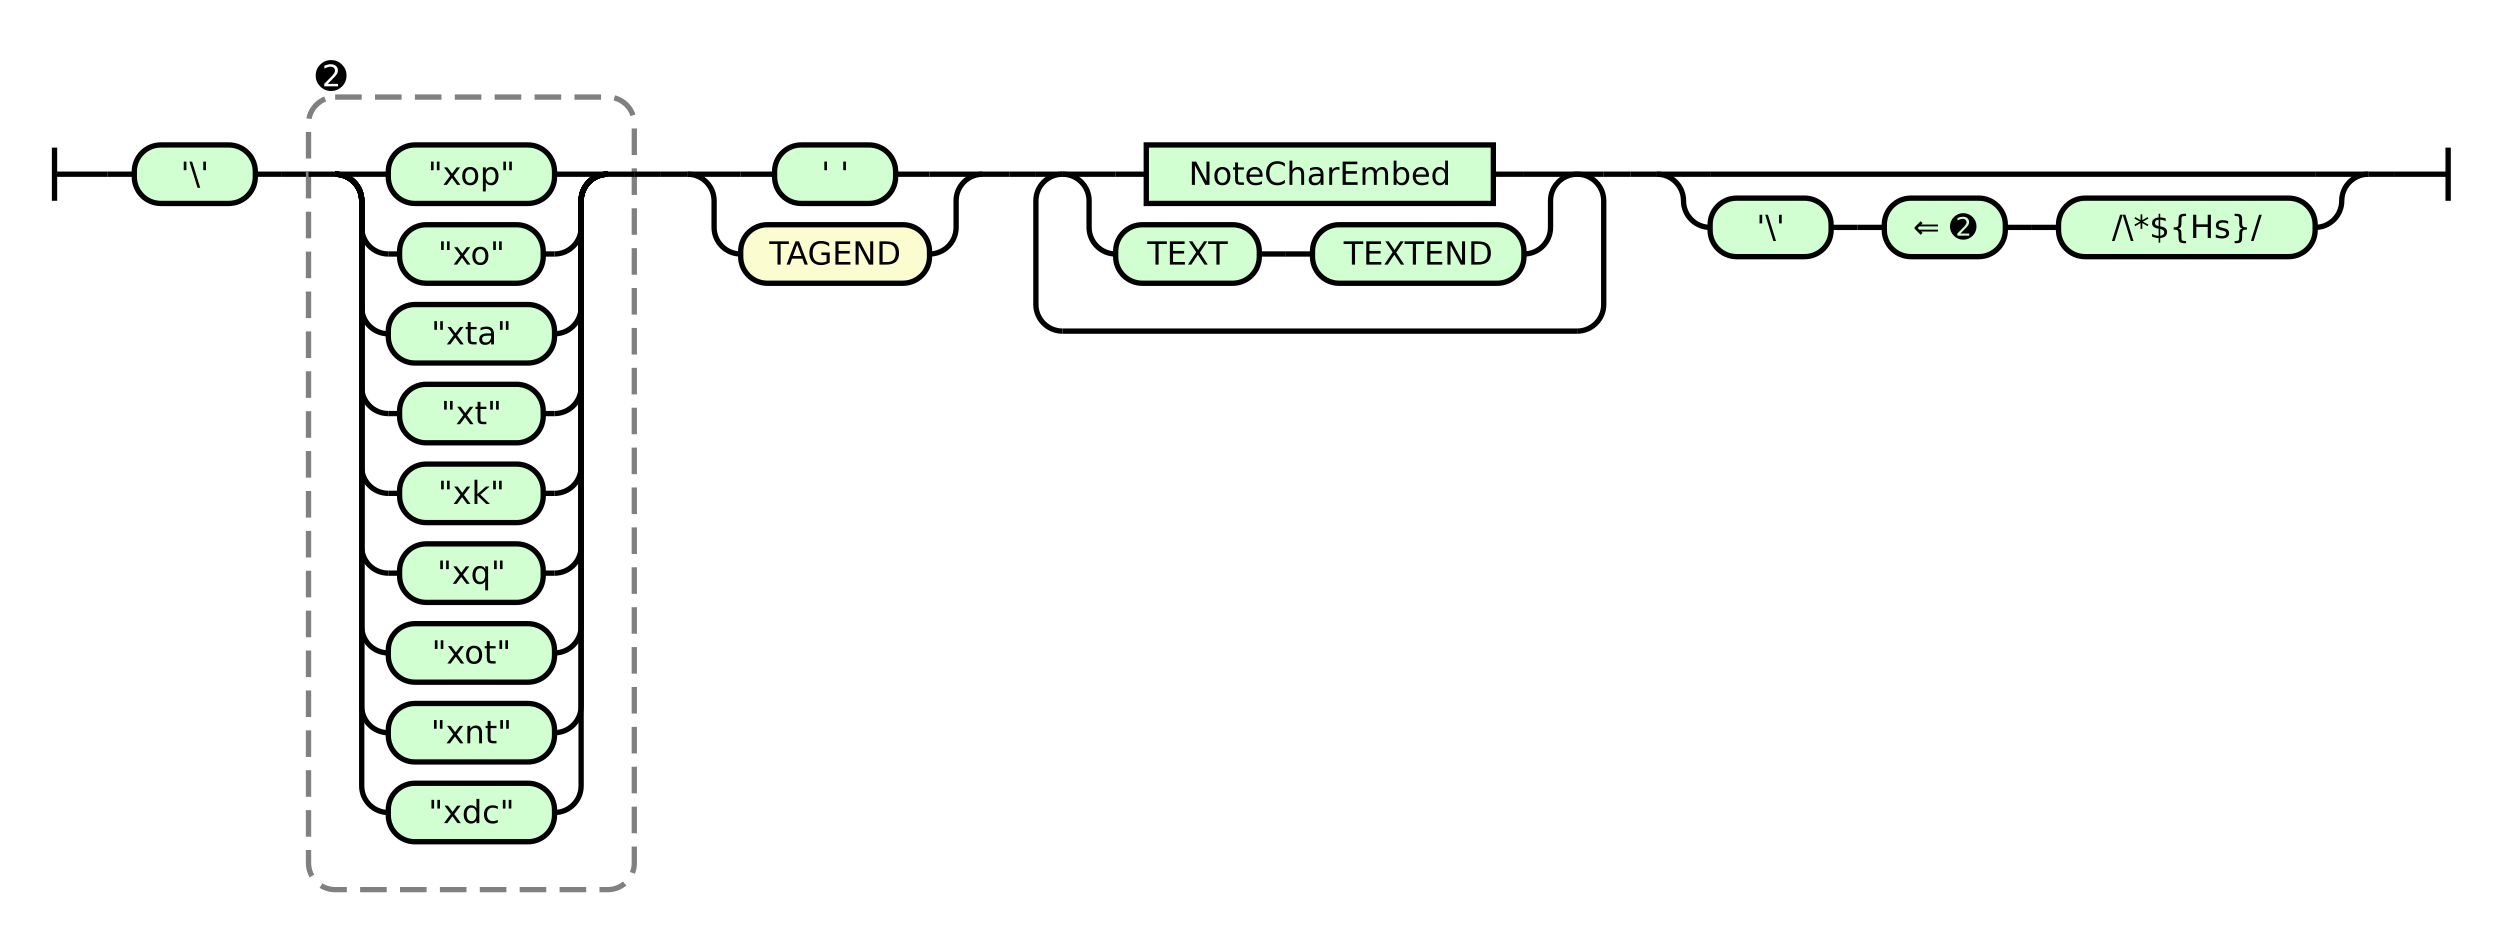
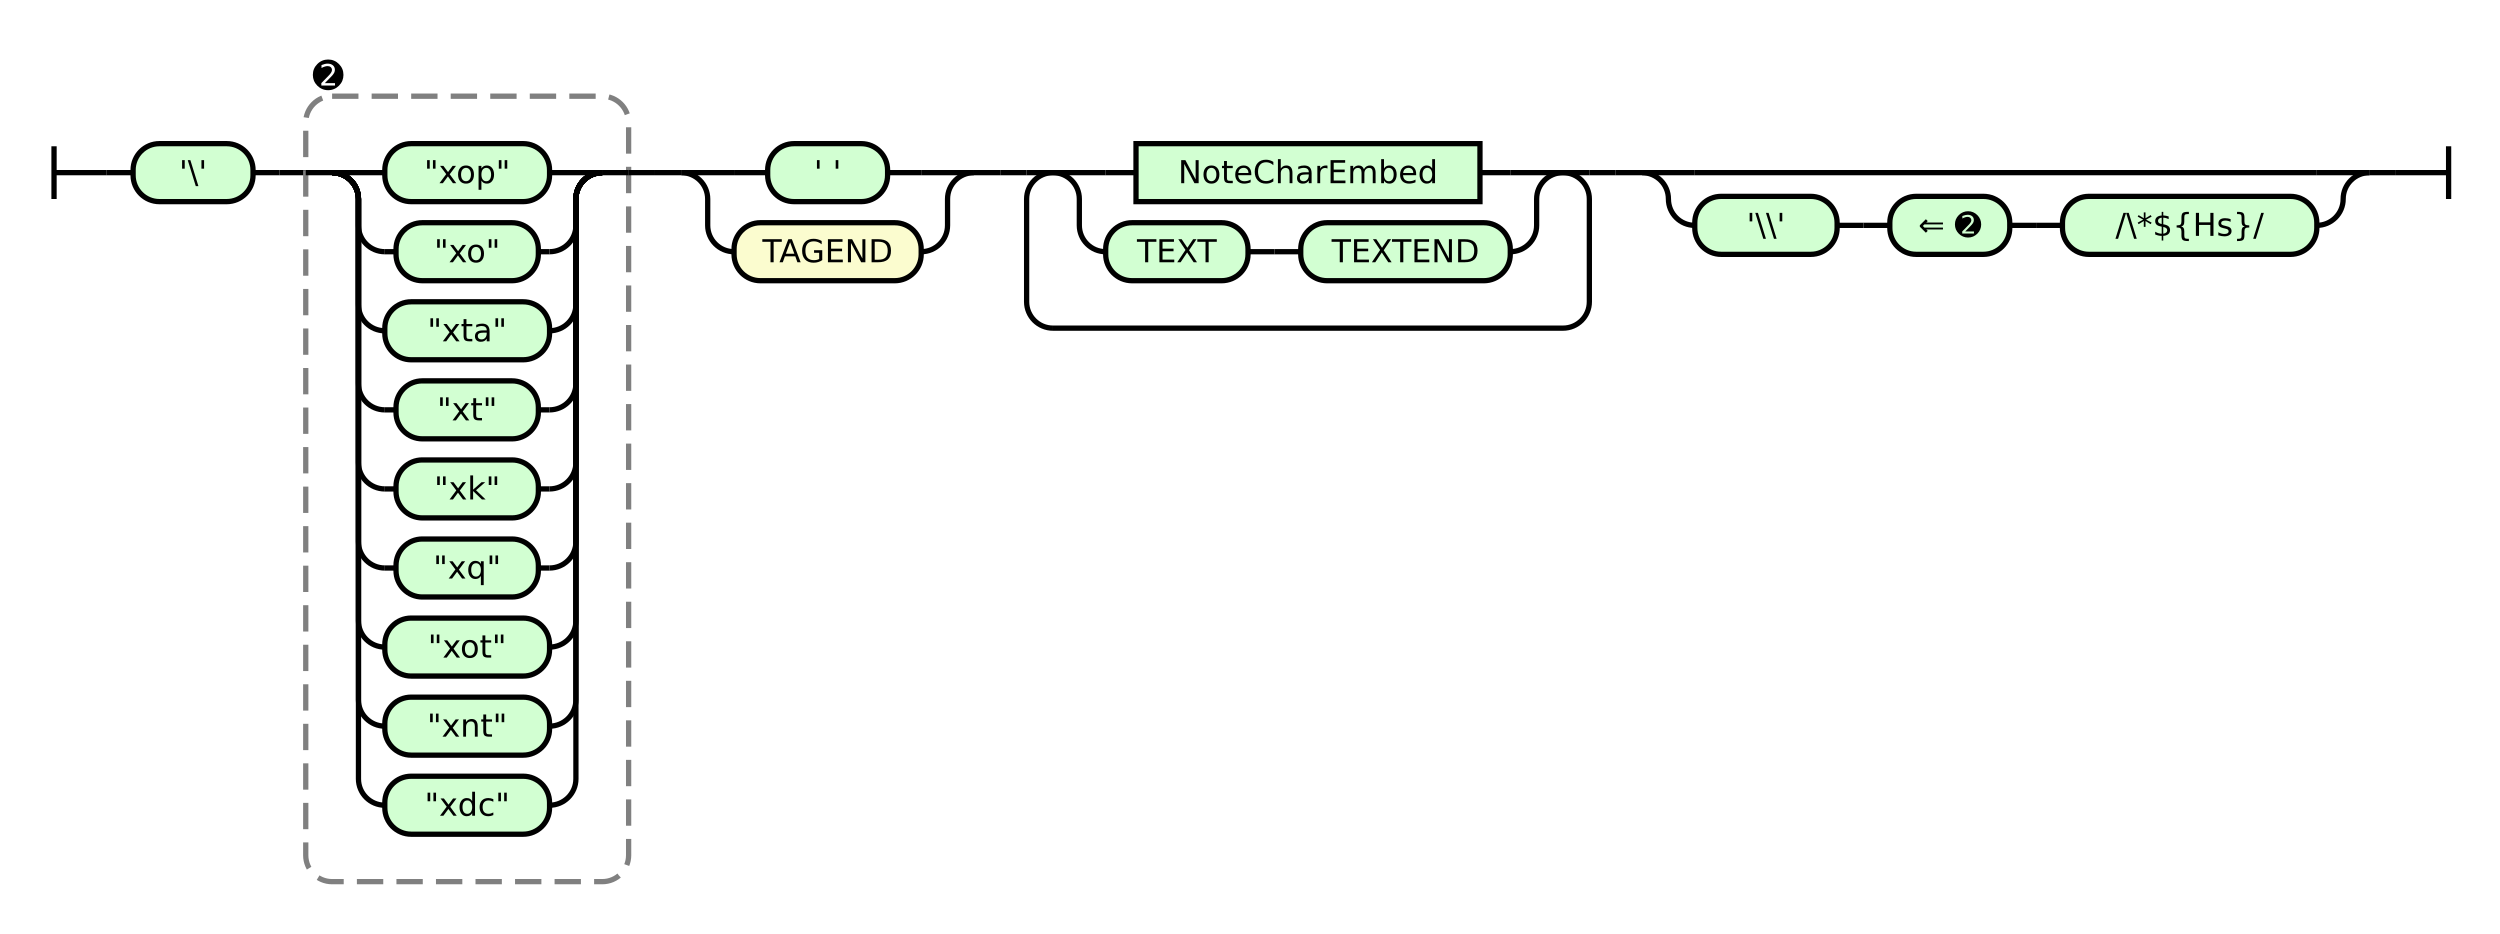
- <svg xmlns="http://www.w3.org/2000/svg" class="railroad-diagram" height="354" viewBox="0 0 940.0 354" width="940.0">
+ <svg xmlns="http://www.w3.org/2000/svg" class="railroad-diagram" height="354" viewBox="0 0 948.5 354" width="948.5">
  <g transform="translate(.5 .5)">
    <style>/*  */

    svg.railroad-diagram {
        background-color: hsl(30,20%,95%);
    }
    svg.railroad-diagram path {
        stroke-width: 2;
        stroke: black;
        fill: none;
    }
    svg.railroad-diagram text {
        font-size: 12px;
        text-anchor: middle;
        font-family: DejaVu Sans;
    }
    svg.railroad-diagram text.label {
        text-anchor:start;
    }
    svg.railroad-diagram text.comment {
        font-family: DejaVu Sans;
        font-size: 14px;
    }
    svg.railroad-diagram rect{
        stroke-width: 2;
        stroke: black;
        fill: rgb(210, 255, 210);
    }
    svg.railroad-diagram rect.group-box {
        stroke: gray;
        stroke-dasharray: 10 5;
        fill: none;
    }
    .terminal {
        font-family: DejaVu Sans;
    }
    svg.railroad-diagram g.altterminal rect {
        fill: rgb(251, 252, 207)
    }

/*  */
</style>
    <g>
      <path d="M 20 55 v 20 m 0 -10 h 20" />
    </g>
    <path d="M 40 65 h 10" />
    <g>
      <path d="M 50 65 h 0.0" />
-       <path d="M 890.0 65 h 0.0" />
+       <path d="M 898.5 65 h 0.0" />
      <g class="terminal ">
        <path d="M 50.0 65 h 0.0" />
        <path d="M 95.5 65 h 0.0" />
        <rect height="22" rx="10" ry="10" width="45.5" x="50.0" y="54" />
        <text x="72.75" y="69">'\'</text>
      </g>
      <path d="M 95.5 65 h 10" />
      <path d="M 105.5 65 h 10" />
      <g>
        <path d="M 115.5 65 h 0.0" />
        <path d="M 238.0 65 h 0.0" />
        <rect class="group-box" height="298" rx="10" ry="10" width="122.5" x="115.5" y="36" />
        <g>
          <path d="M 115.5 65 h 10.0" />
          <path d="M 228.0 65 h 10.0" />
          <g>
            <path d="M 125.5 65 h 0.0" />
            <path d="M 228.0 65 h 0.0" />
            <path d="M 125.5 65 h 20" />
            <g class="terminal ">
              <path d="M 145.5 65 h 0.0" />
              <path d="M 208.0 65 h 0.0" />
              <rect height="22" rx="10" ry="10" width="62.5" x="145.5" y="54" />
              <text x="176.75" y="69">"xop"</text>
            </g>
            <path d="M 208.0 65 h 20" />
            <path d="M 125.5 65 a 10 10 0 0 1 10 10 v 10 a 10 10 0 0 0 10 10" />
            <g class="terminal ">
              <path d="M 145.5 95 h 4.25" />
              <path d="M 203.75 95 h 4.25" />
              <rect height="22" rx="10" ry="10" width="54.0" x="149.75" y="84" />
              <text x="176.75" y="99">"xo"</text>
            </g>
            <path d="M 208.0 95 a 10 10 0 0 0 10 -10 v -10 a 10 10 0 0 1 10 -10" />
            <path d="M 125.5 65 a 10 10 0 0 1 10 10 v 40 a 10 10 0 0 0 10 10" />
            <g class="terminal ">
              <path d="M 145.5 125 h 0.0" />
              <path d="M 208.0 125 h 0.0" />
              <rect height="22" rx="10" ry="10" width="62.5" x="145.5" y="114" />
              <text x="176.75" y="129">"xta"</text>
            </g>
            <path d="M 208.0 125 a 10 10 0 0 0 10 -10 v -40 a 10 10 0 0 1 10 -10" />
            <path d="M 125.5 65 a 10 10 0 0 1 10 10 v 70 a 10 10 0 0 0 10 10" />
            <g class="terminal ">
              <path d="M 145.5 155 h 4.25" />
              <path d="M 203.75 155 h 4.25" />
              <rect height="22" rx="10" ry="10" width="54.0" x="149.75" y="144" />
              <text x="176.75" y="159">"xt"</text>
            </g>
            <path d="M 208.0 155 a 10 10 0 0 0 10 -10 v -70 a 10 10 0 0 1 10 -10" />
            <path d="M 125.5 65 a 10 10 0 0 1 10 10 v 100 a 10 10 0 0 0 10 10" />
            <g class="terminal ">
              <path d="M 145.5 185 h 4.25" />
              <path d="M 203.75 185 h 4.25" />
              <rect height="22" rx="10" ry="10" width="54.0" x="149.75" y="174" />
              <text x="176.75" y="189">"xk"</text>
            </g>
            <path d="M 208.0 185 a 10 10 0 0 0 10 -10 v -100 a 10 10 0 0 1 10 -10" />
            <path d="M 125.5 65 a 10 10 0 0 1 10 10 v 130 a 10 10 0 0 0 10 10" />
            <g class="terminal ">
              <path d="M 145.5 215 h 4.25" />
              <path d="M 203.75 215 h 4.25" />
              <rect height="22" rx="10" ry="10" width="54.0" x="149.75" y="204" />
              <text x="176.75" y="219">"xq"</text>
            </g>
            <path d="M 208.0 215 a 10 10 0 0 0 10 -10 v -130 a 10 10 0 0 1 10 -10" />
            <path d="M 125.5 65 a 10 10 0 0 1 10 10 v 160 a 10 10 0 0 0 10 10" />
            <g class="terminal ">
              <path d="M 145.5 245 h 0.0" />
              <path d="M 208.0 245 h 0.0" />
              <rect height="22" rx="10" ry="10" width="62.5" x="145.5" y="234" />
              <text x="176.75" y="249">"xot"</text>
            </g>
            <path d="M 208.0 245 a 10 10 0 0 0 10 -10 v -160 a 10 10 0 0 1 10 -10" />
            <path d="M 125.5 65 a 10 10 0 0 1 10 10 v 190 a 10 10 0 0 0 10 10" />
            <g class="terminal ">
              <path d="M 145.5 275 h 0.0" />
              <path d="M 208.0 275 h 0.0" />
              <rect height="22" rx="10" ry="10" width="62.5" x="145.5" y="264" />
              <text x="176.75" y="279">"xnt"</text>
            </g>
            <path d="M 208.0 275 a 10 10 0 0 0 10 -10 v -190 a 10 10 0 0 1 10 -10" />
            <path d="M 125.5 65 a 10 10 0 0 1 10 10 v 220 a 10 10 0 0 0 10 10" />
            <g class="terminal ">
              <path d="M 145.5 305 h 0.0" />
              <path d="M 208.0 305 h 0.0" />
              <rect height="22" rx="10" ry="10" width="62.5" x="145.5" y="294" />
              <text x="176.75" y="309">"xdc"</text>
            </g>
            <path d="M 208.0 305 a 10 10 0 0 0 10 -10 v -220 a 10 10 0 0 1 10 -10" />
          </g>
        </g>
        <g class="non-terminal ">
          <path d="M 115.5 28 h 0.0" />
          <path d="M 132.5 28 h 0.0" />
          <text class="comment" x="124.0" y="33">➋</text>
        </g>
      </g>
      <path d="M 238.0 65 h 10" />
      <path d="M 248.0 65 h 10" />
      <g>
        <path d="M 258.0 65 h 0.0" />
        <path d="M 369.0 65 h 0.0" />
        <path d="M 258.0 65 h 20" />
        <g class="terminal ">
          <path d="M 278.0 65 h 12.75" />
          <path d="M 336.25 65 h 12.75" />
          <rect height="22" rx="10" ry="10" width="45.5" x="290.75" y="54" />
          <text x="313.5" y="69">' '</text>
        </g>
        <path d="M 349.0 65 h 20" />
        <path d="M 258.0 65 a 10 10 0 0 1 10 10 v 10 a 10 10 0 0 0 10 10" />
        <g class="terminal altterminal">
          <path d="M 278.0 95 h 0.0" />
          <path d="M 349.0 95 h 0.0" />
          <rect height="22" rx="10" ry="10" width="71.0" x="278.0" y="84" />
          <text x="313.5" y="99">TAGEND</text>
        </g>
        <path d="M 349.0 95 a 10 10 0 0 0 10 -10 v -10 a 10 10 0 0 1 10 -10" />
      </g>
      <path d="M 369.0 65 h 10" />
      <path d="M 379.0 65 h 10" />
      <g>
        <path d="M 389.0 65 h 0.0" />
        <path d="M 602.5 65 h 0.0" />
        <path d="M 389.0 65 h 10" />
        <g>
          <path d="M 399.0 65 h 0.0" />
          <path d="M 592.5 65 h 0.0" />
          <path d="M 399.0 65 h 20" />
          <g class="non-terminal ">
            <path d="M 419.0 65 h 11.5" />
            <path d="M 561.0 65 h 11.5" />
            <rect height="22" width="130.5" x="430.5" y="54" />
            <text x="495.75" y="69">NoteCharEmbed</text>
          </g>
          <path d="M 572.5 65 h 20" />
          <path d="M 399.0 65 a 10 10 0 0 1 10 10 v 10 a 10 10 0 0 0 10 10" />
          <g>
            <path d="M 419.0 95 h 0.0" />
            <path d="M 572.5 95 h 0.0" />
            <g class="terminal ">
              <path d="M 419.0 95 h 0.0" />
              <path d="M 473.0 95 h 0.0" />
              <rect height="22" rx="10" ry="10" width="54.0" x="419.0" y="84" />
              <text x="446.0" y="99">TEXT</text>
            </g>
            <path d="M 473.0 95 h 10" />
            <path d="M 483.0 95 h 10" />
            <g class="terminal ">
              <path d="M 493.0 95 h 0.0" />
              <path d="M 572.5 95 h 0.0" />
              <rect height="22" rx="10" ry="10" width="79.5" x="493.0" y="84" />
              <text x="532.75" y="99">TEXTEND</text>
            </g>
          </g>
          <path d="M 572.5 95 a 10 10 0 0 0 10 -10 v -10 a 10 10 0 0 1 10 -10" />
        </g>
        <path d="M 592.5 65 h 10" />
        <path d="M 399.0 65 a 10 10 0 0 0 -10 10 v 39 a 10 10 0 0 0 10 10" />
        <g>
          <path d="M 399.0 124 h 193.5" />
        </g>
        <path d="M 592.5 124 a 10 10 0 0 0 10 -10 v -39 a 10 10 0 0 0 -10 -10" />
      </g>
      <path d="M 602.5 65 h 10" />
      <path d="M 612.5 65 h 10" />
      <g>
        <path d="M 622.5 65 h 0.0" />
-         <path d="M 890.0 65 h 0.0" />
+         <path d="M 898.5 65 h 0.0" />
        <path d="M 622.5 65 h 20" />
        <g>
-           <path d="M 642.5 65 h 227.5" />
-         </g>
-         <path d="M 870.0 65 h 20" />
+           <path d="M 642.5 65 h 236.0" />
+         </g>
+         <path d="M 878.5 65 h 20" />
        <path d="M 622.5 65 a 10 10 0 0 1 10 10 v 0 a 10 10 0 0 0 10 10" />
        <g>
          <path d="M 642.5 85 h 0.0" />
-           <path d="M 870.0 85 h 0.0" />
+           <path d="M 878.5 85 h 0.0" />
          <g class="terminal ">
            <path d="M 642.5 85 h 0.0" />
-             <path d="M 688.0 85 h 0.0" />
-             <rect height="22" rx="10" ry="10" width="45.5" x="642.5" y="74" />
-             <text x="665.25" y="89">'\'</text>
-           </g>
-           <path d="M 688.0 85 h 10" />
-           <path d="M 698.0 85 h 10" />
+             <path d="M 696.5 85 h 0.0" />
+             <rect height="22" rx="10" ry="10" width="54.0" x="642.5" y="74" />
+             <text x="669.5" y="89">'\\'</text>
+           </g>
+           <path d="M 696.5 85 h 10" />
+           <path d="M 706.5 85 h 10" />
          <g class="terminal ">
-             <path d="M 708.0 85 h 0.0" />
-             <path d="M 753.5 85 h 0.0" />
-             <rect height="22" rx="10" ry="10" width="45.5" x="708.0" y="74" />
-             <text x="730.75" y="89">⇐ ➋</text>
-           </g>
-           <path d="M 753.5 85 h 10" />
-           <path d="M 763.5 85 h 10" />
+             <path d="M 716.5 85 h 0.0" />
+             <path d="M 762.0 85 h 0.0" />
+             <rect height="22" rx="10" ry="10" width="45.5" x="716.5" y="74" />
+             <text x="739.25" y="89">⇐ ➋</text>
+           </g>
+           <path d="M 762.0 85 h 10" />
+           <path d="M 772.0 85 h 10" />
          <g class="terminal ">
-             <path d="M 773.5 85 h 0.0" />
-             <path d="M 870.0 85 h 0.0" />
-             <rect height="22" rx="10" ry="10" width="96.5" x="773.5" y="74" />
-             <text x="821.75" y="89">/\*${Hs}/</text>
-           </g>
-         </g>
-         <path d="M 870.0 85 a 10 10 0 0 0 10 -10 v 0 a 10 10 0 0 1 10 -10" />
+             <path d="M 782.0 85 h 0.0" />
+             <path d="M 878.5 85 h 0.0" />
+             <rect height="22" rx="10" ry="10" width="96.5" x="782.0" y="74" />
+             <text x="830.25" y="89">/\*${Hs}/</text>
+           </g>
+         </g>
+         <path d="M 878.5 85 a 10 10 0 0 0 10 -10 v 0 a 10 10 0 0 1 10 -10" />
      </g>
    </g>
-     <path d="M 890.0 65 h 10" />
-     <path d="M 900.0 65 h 20 m 0 -10 v 20" />
+     <path d="M 898.5 65 h 10" />
+     <path d="M 908.5 65 h 20 m 0 -10 v 20" />
  </g>
</svg>
